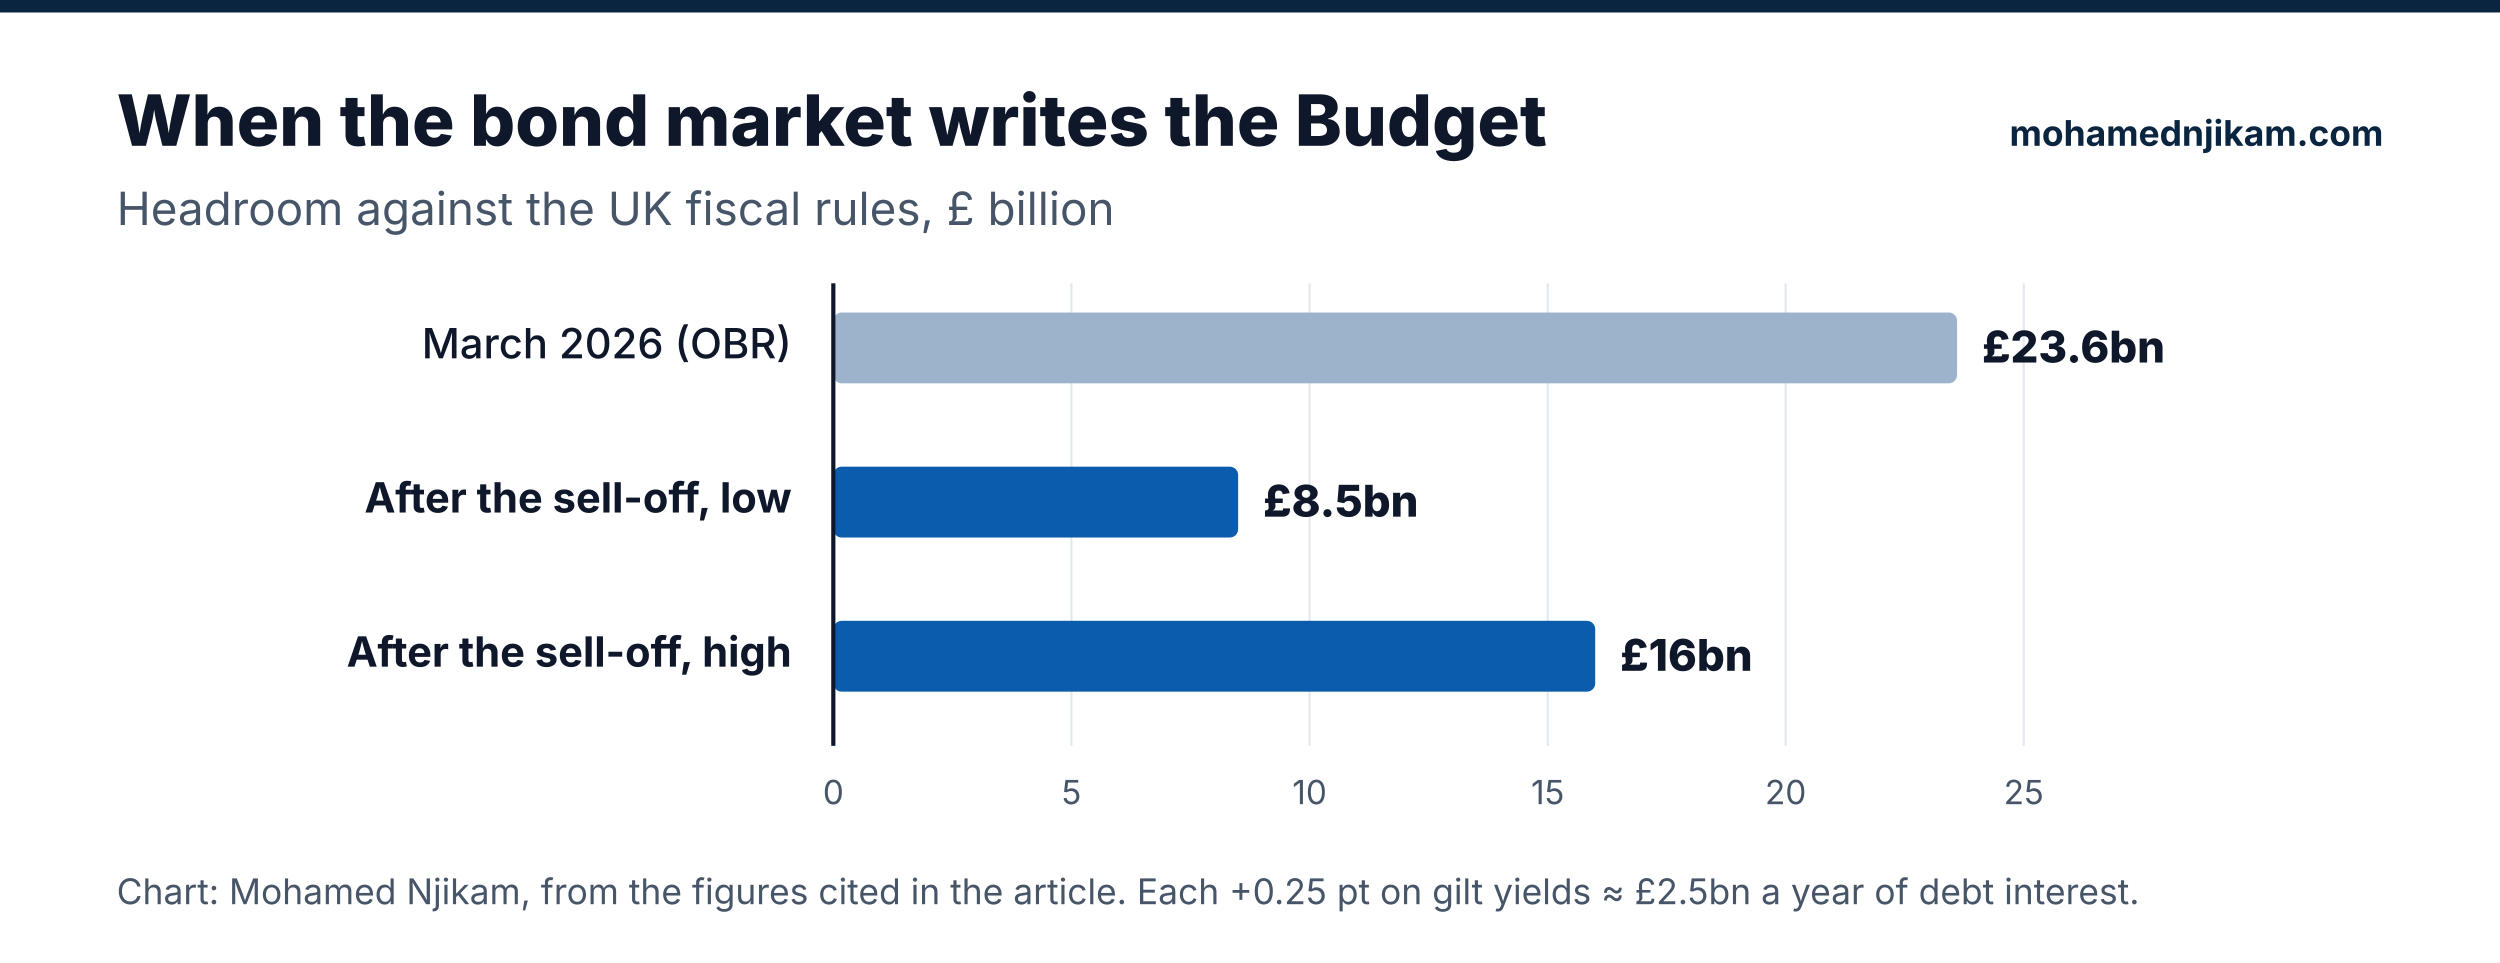
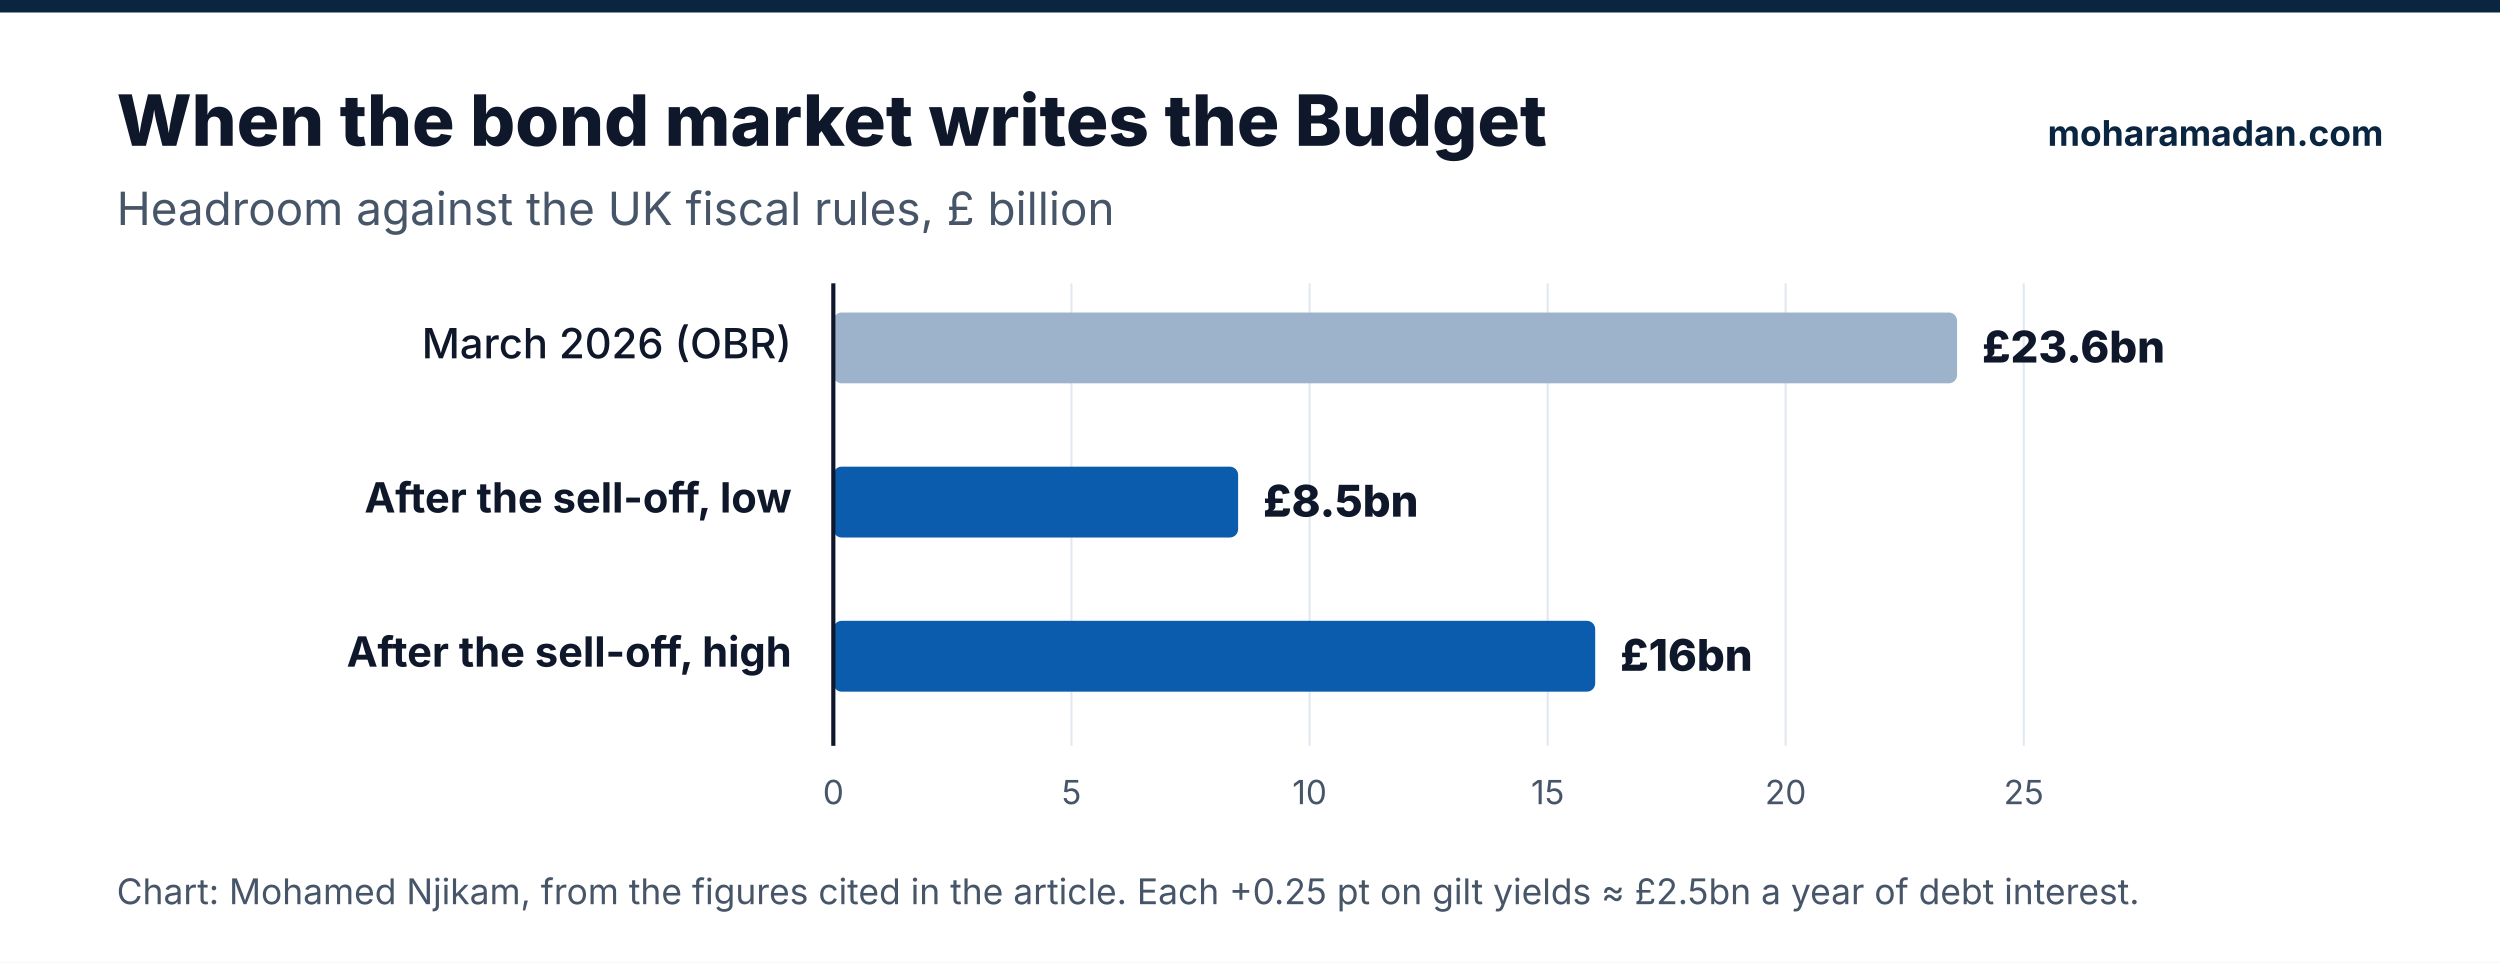
<svg xmlns="http://www.w3.org/2000/svg" viewBox="0 0 1200 462" width="1200" height="462" font-family="Inter, 'Helvetica Neue', Helvetica, Arial, sans-serif">
  <rect width="1200" height="462" fill="#FFFFFF" />
  <rect x="0" y="0" width="1200" height="6" fill="#0A2540" />
  <text x="56" y="70" font-size="34" font-weight="800" fill="#0F172A">When the bond market writes the Budget</text>
  <text x="56" y="108" font-size="22" fill="#475569">Headroom against the UK fiscal rules, £ billion</text>
  <line x1="400.0" y1="136" x2="400.0" y2="358" stroke="#E2E8F0" stroke-width="1" />
  <text x="400.0" y="386" font-size="16" fill="#475569" text-anchor="middle">0</text>
  <line x1="514.3" y1="136" x2="514.3" y2="358" stroke="#E2E8F0" stroke-width="1" />
  <text x="514.3" y="386" font-size="16" fill="#475569" text-anchor="middle">5</text>
  <line x1="628.6" y1="136" x2="628.6" y2="358" stroke="#E2E8F0" stroke-width="1" />
  <text x="628.6" y="386" font-size="16" fill="#475569" text-anchor="middle">10</text>
  <line x1="742.9" y1="136" x2="742.9" y2="358" stroke="#E2E8F0" stroke-width="1" />
  <text x="742.9" y="386" font-size="16" fill="#475569" text-anchor="middle">15</text>
  <line x1="857.1" y1="136" x2="857.1" y2="358" stroke="#E2E8F0" stroke-width="1" />
  <text x="857.1" y="386" font-size="16" fill="#475569" text-anchor="middle">20</text>
  <line x1="971.4" y1="136" x2="971.4" y2="358" stroke="#E2E8F0" stroke-width="1" />
  <text x="971.4" y="386" font-size="16" fill="#475569" text-anchor="middle">25</text>
  <text x="380" y="172" font-size="20" fill="#0F172A" text-anchor="end" font-weight="500">March 2026 (OBR)</text>
  <rect x="400" y="150" width="539.4" height="34" rx="4" fill="#9DB3CC" />
  <text x="951.4" y="174" font-size="21" font-weight="800" fill="#0F172A">£23.6bn</text>
  <text x="380" y="246" font-size="20" fill="#0F172A" text-anchor="end" font-weight="700">After the sell-off, low</text>
  <rect x="400" y="224" width="194.3" height="34" rx="4" fill="#0B5CAD" />
  <text x="606.3" y="248" font-size="21" font-weight="800" fill="#0F172A">£8.5bn</text>
  <text x="380" y="320" font-size="20" fill="#0F172A" text-anchor="end" font-weight="700">After the sell-off, high</text>
  <rect x="400" y="298" width="365.7" height="34" rx="4" fill="#0B5CAD" />
  <text x="777.7" y="322" font-size="21" font-weight="800" fill="#0F172A">£16bn</text>
  <line x1="400" y1="136" x2="400" y2="358" stroke="#0F172A" stroke-width="2" />
  <text x="56" y="434" font-size="17" fill="#475569">Chart: Mohamed Njikam, from the figures cited in the article. Each +0.25 pt on gilt yields ≈ £2.5bn a year of debt interest.</text>
-   <text x="1144" y="70" font-size="17" font-weight="700" fill="#0A2540" text-anchor="end">mohamednjikam.com</text>
+   <text x="1144" y="70" font-size="17" font-weight="700" fill="#0A2540" text-anchor="end">moharamadan.com</text>
</svg>
